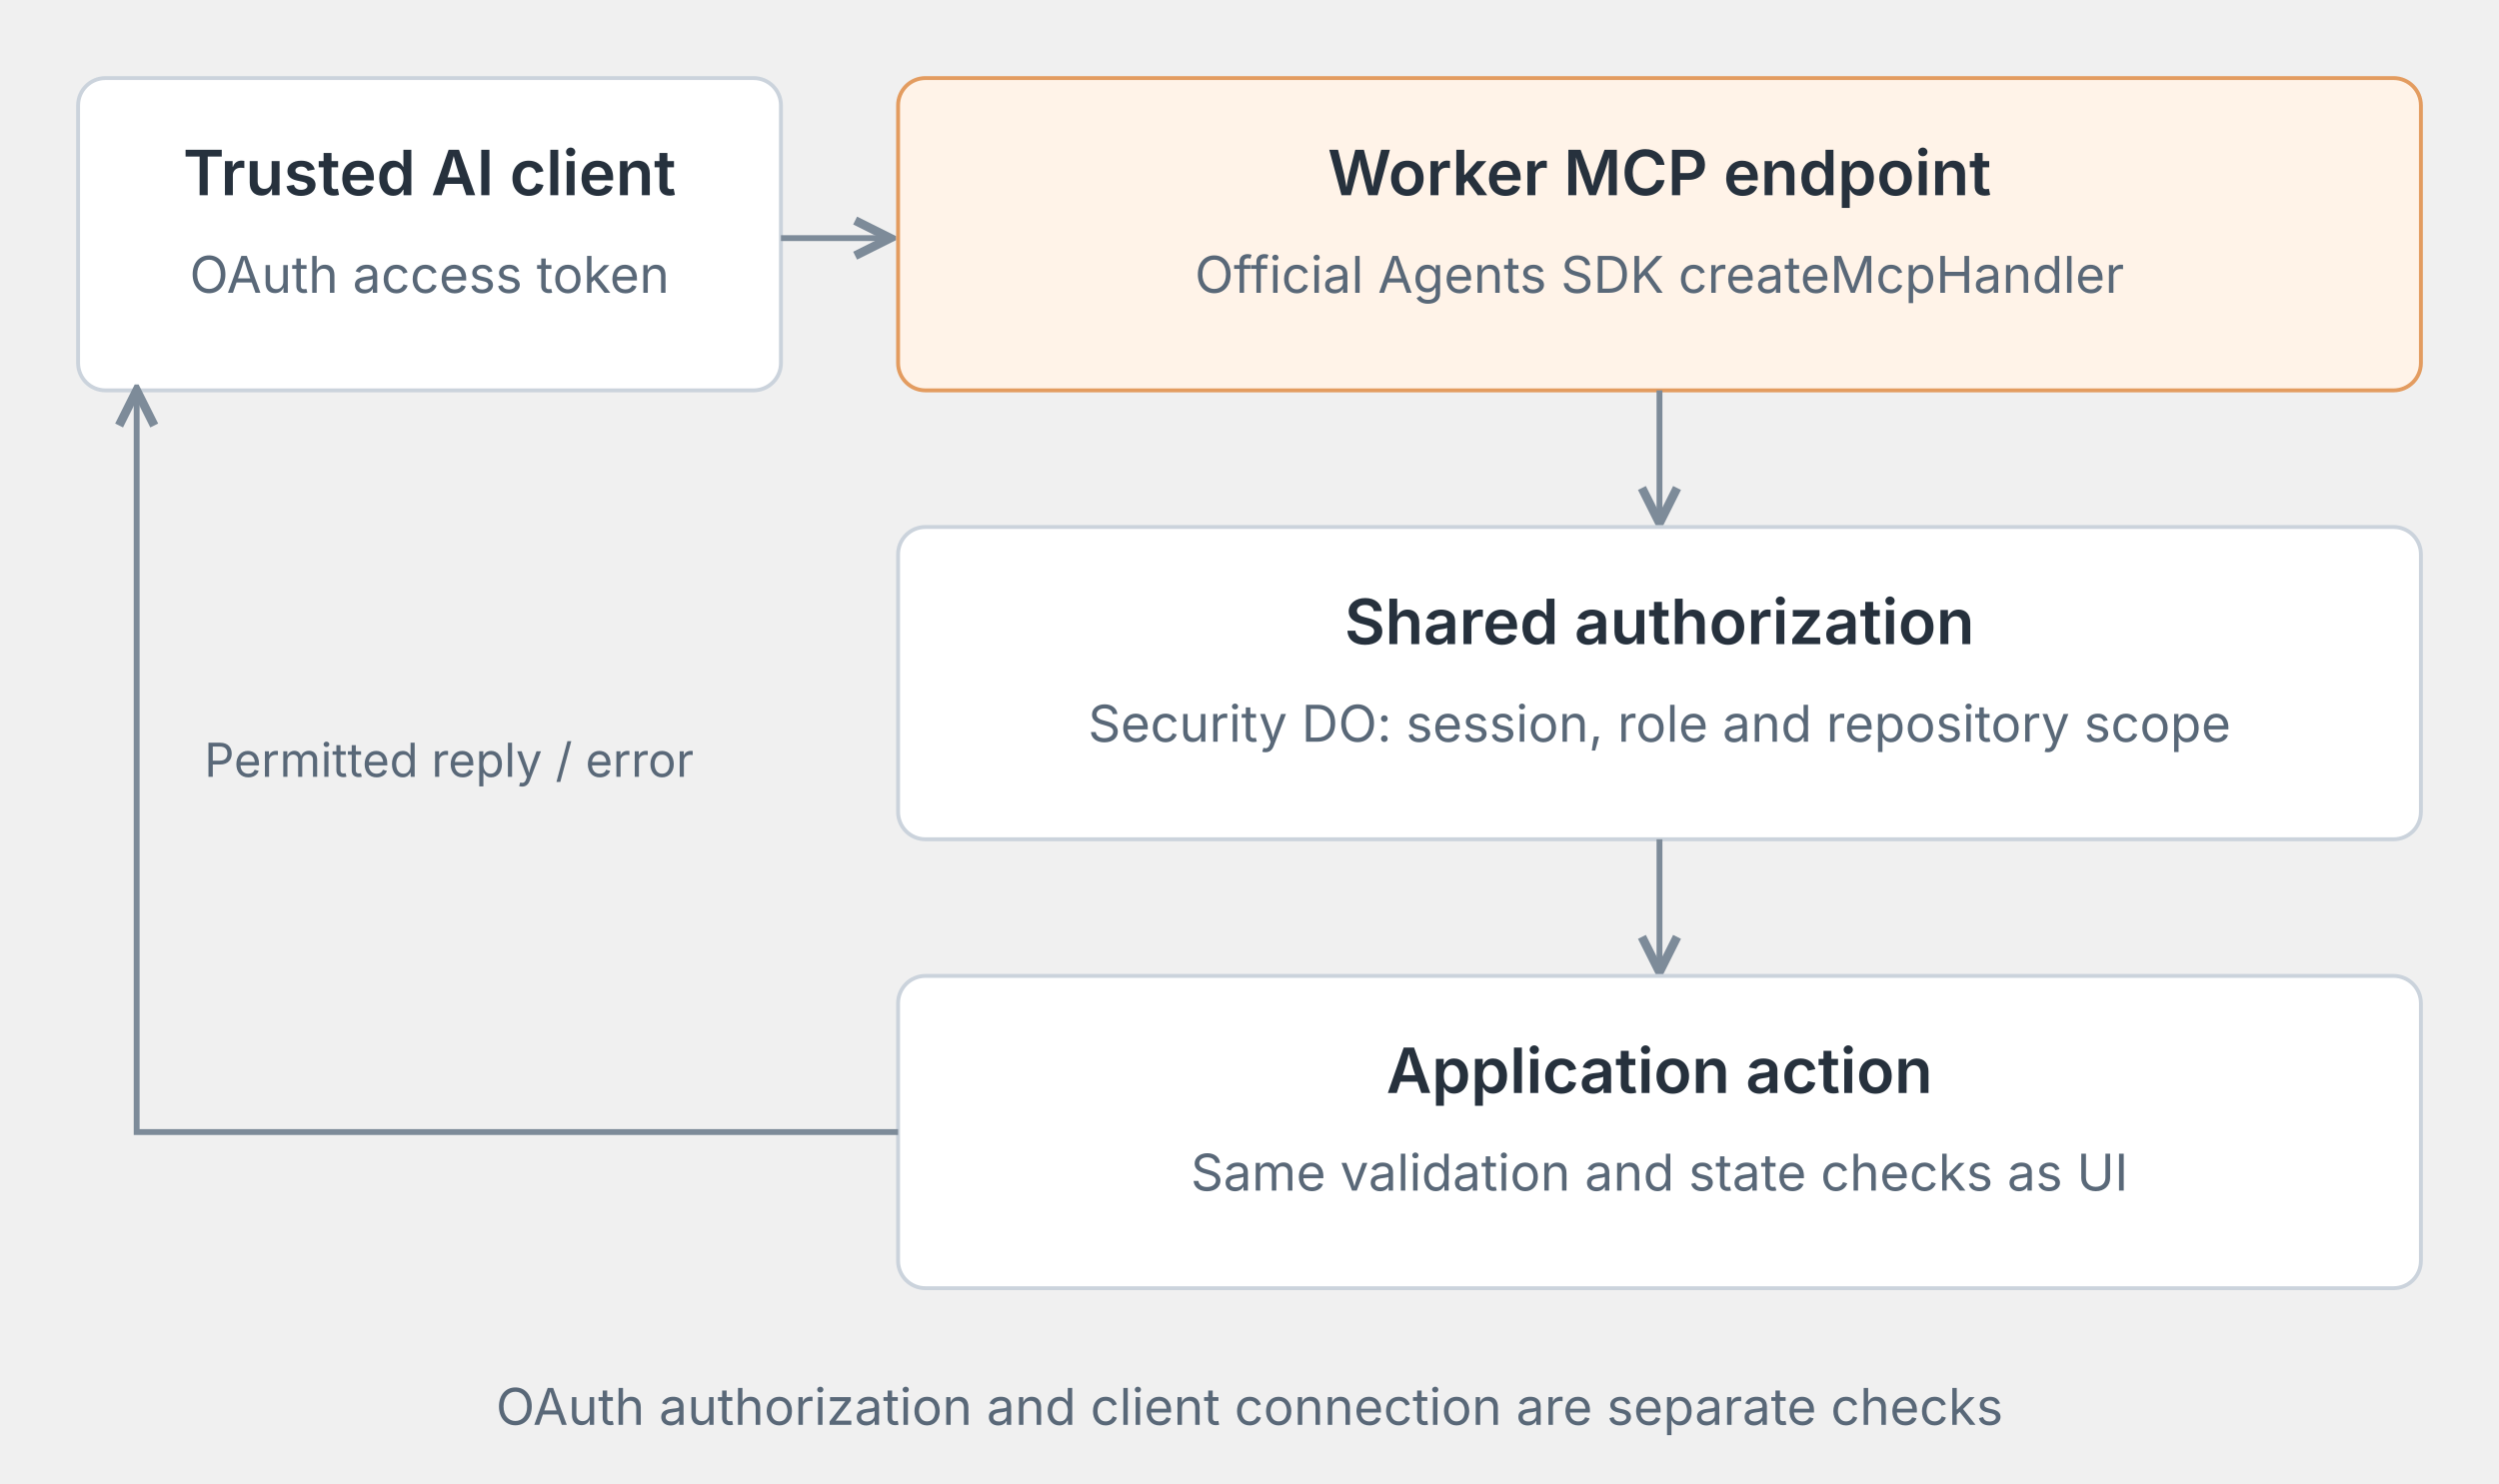
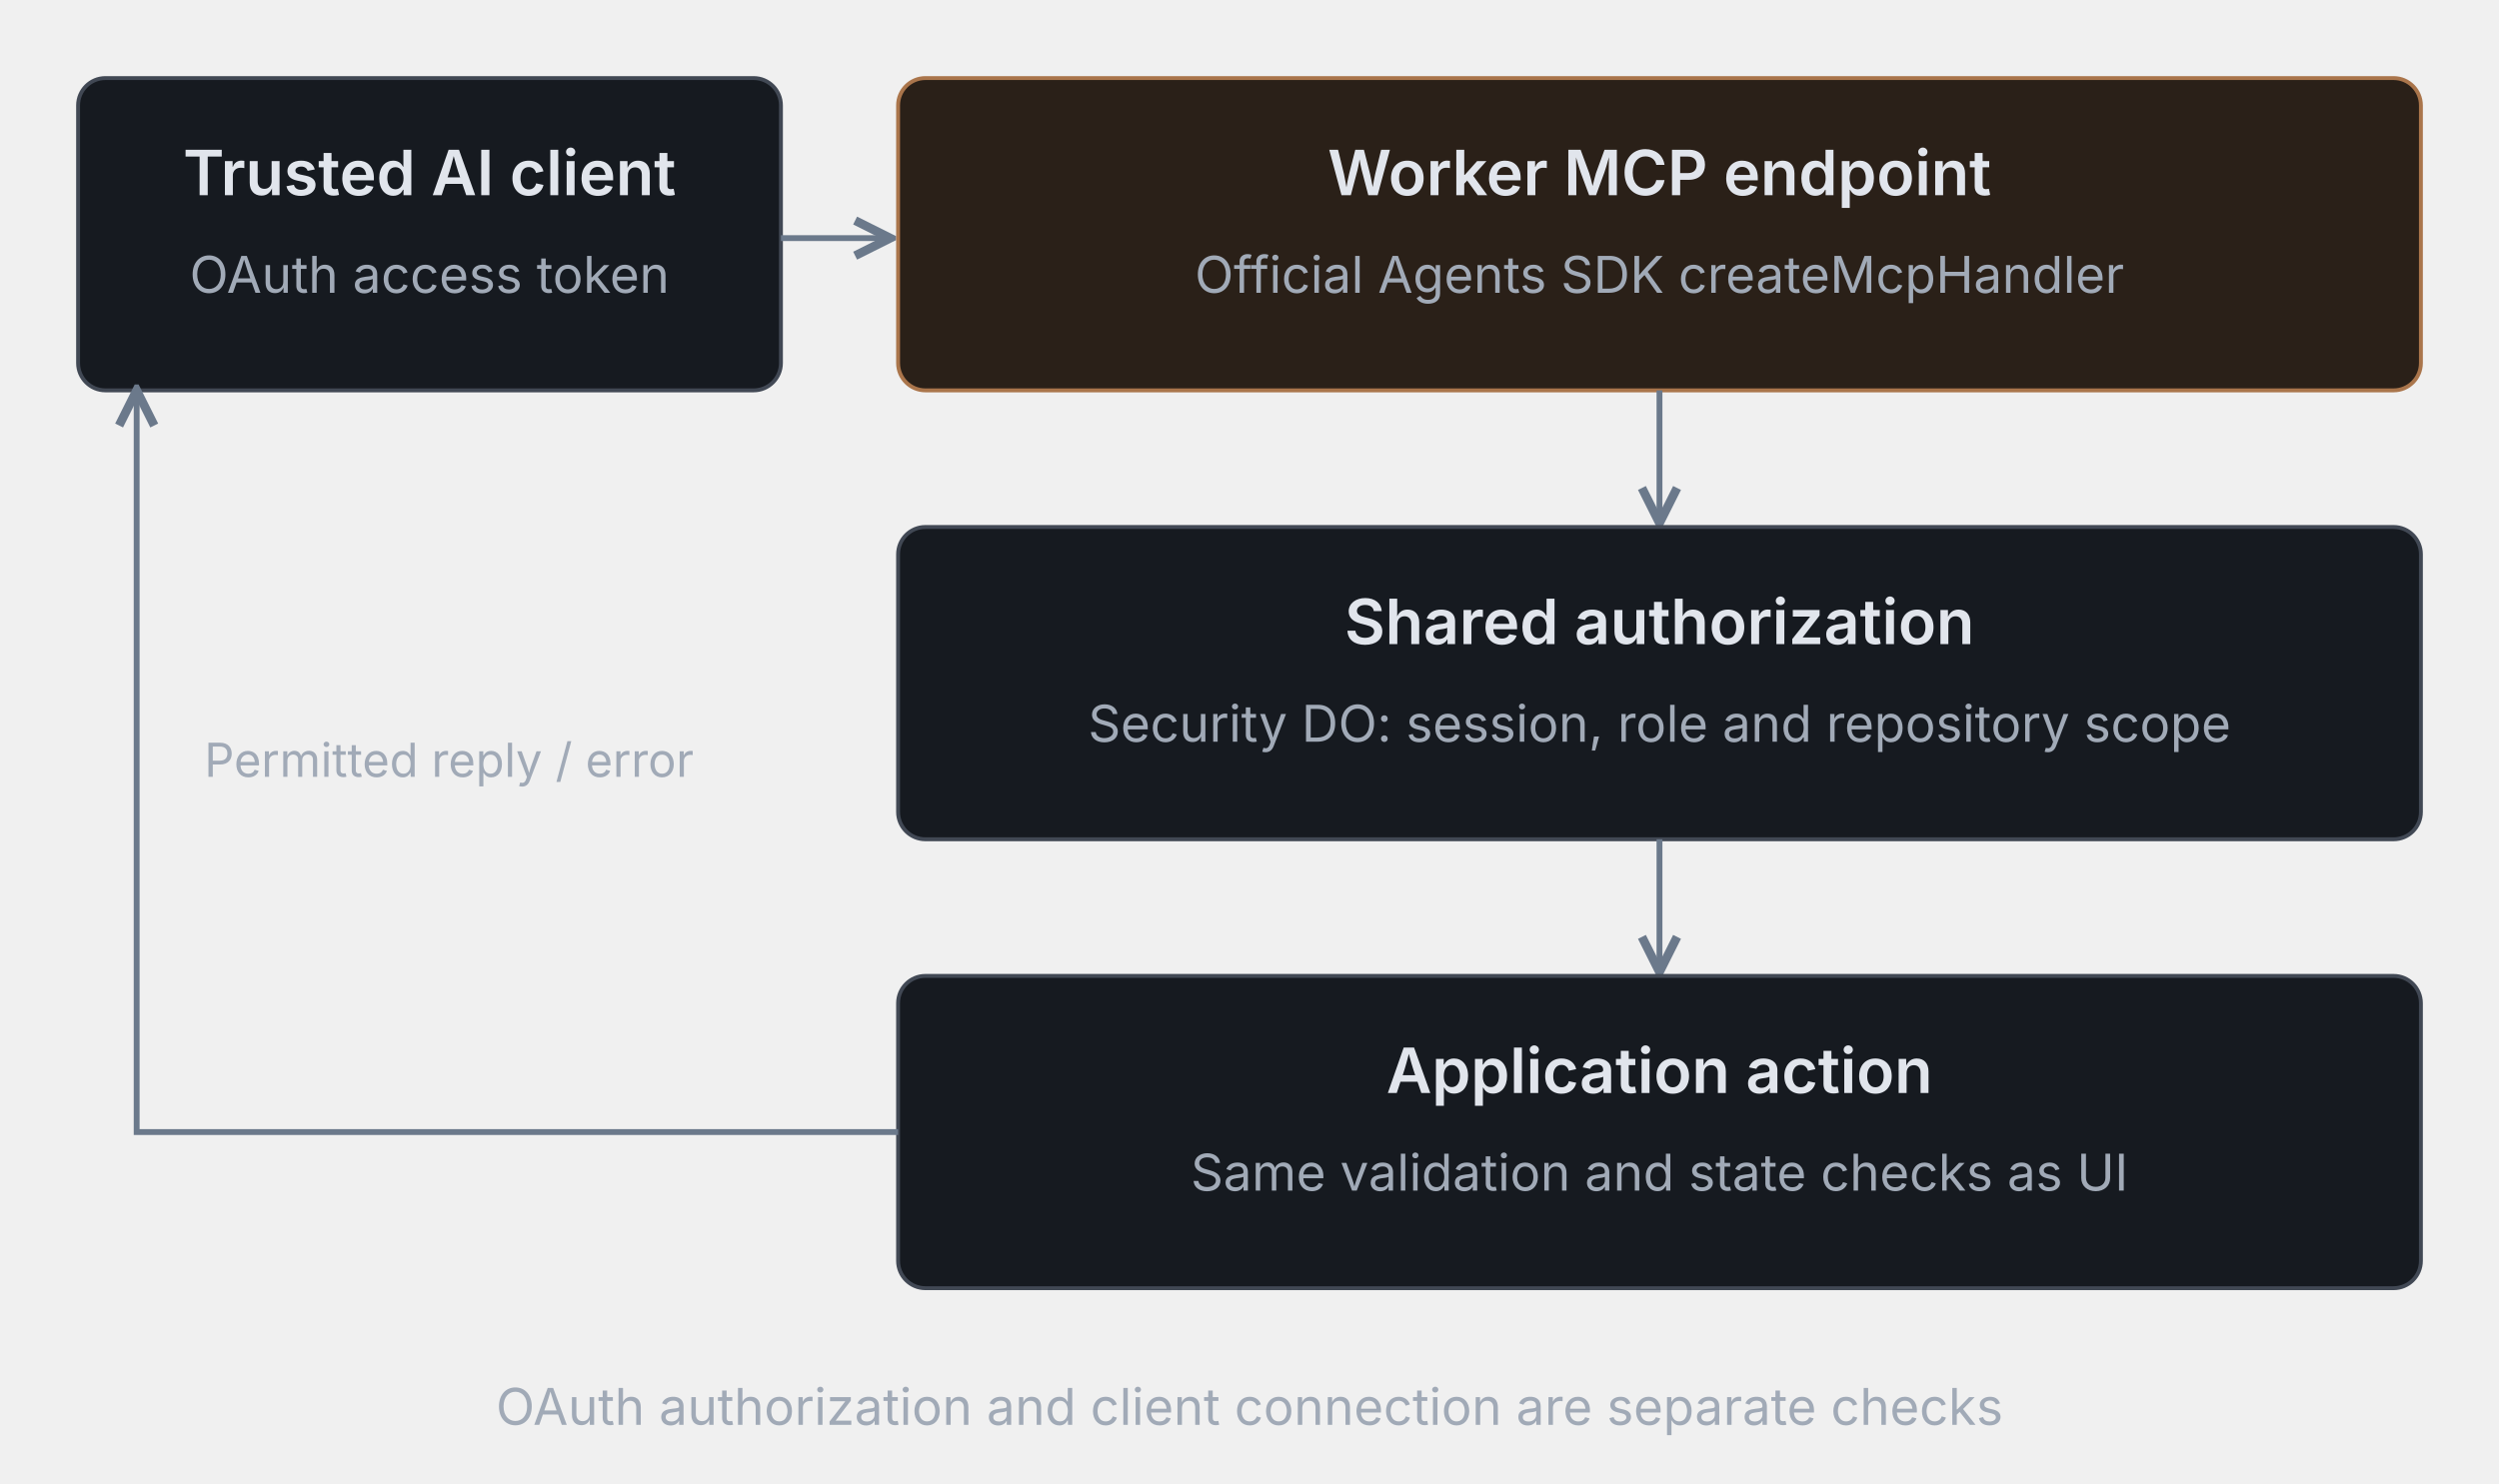
<svg xmlns="http://www.w3.org/2000/svg" viewBox="0 0 640 380" fill="none" role="img" aria-labelledby="title desc">
  <defs>
    <marker id="arrow" markerWidth="8" markerHeight="8" refX="7" refY="4" orient="auto">
-       <path d="m1 1 6 3-6 3" stroke="#7d8b99" stroke-width="1.5" />
+       <path d="m1 1 6 3-6 3" stroke="#6b798b" stroke-width="1.5" />
    </marker>
  </defs>
  <g font-family="Inter,Arial,sans-serif" text-anchor="middle">
-     <rect x="20" y="20" width="180" height="80" rx="7" fill="#fff" stroke="#cbd3dc" />
-     <text x="110.0" y="50" font-size="16" font-weight="600" fill="#26313d">Trusted AI client</text>
-     <text x="110.0" y="75" font-size="13" fill="#596878">OAuth access token</text>
-     <path d="M200 61h28" stroke="#7d8b99" stroke-width="1.5" marker-end="url(#arrow)" />
-     <rect x="230" y="20" width="390" height="80" rx="7" fill="#fff3e8" stroke="#e39c60" />
-     <text x="425.0" y="50" font-size="16" font-weight="600" fill="#26313d">Worker MCP endpoint</text>
-     <text x="425.0" y="75" font-size="13" fill="#596878">Official Agents SDK createMcpHandler</text>
-     <path d="M425 100v34" stroke="#7d8b99" stroke-width="1.5" marker-end="url(#arrow)" />
-     <rect x="230" y="135" width="390" height="80" rx="7" fill="#fff" stroke="#cbd3dc" />
-     <text x="425.0" y="165" font-size="16" font-weight="600" fill="#26313d">Shared authorization</text>
-     <text x="425.0" y="190" font-size="13" fill="#596878">Security DO: session, role and repository scope</text>
-     <path d="M425 215v34" stroke="#7d8b99" stroke-width="1.5" marker-end="url(#arrow)" />
-     <rect x="230" y="250" width="390" height="80" rx="7" fill="#fff" stroke="#cbd3dc" />
-     <text x="425.0" y="280" font-size="16" font-weight="600" fill="#26313d">Application action</text>
-     <text x="425.0" y="305" font-size="13" fill="#596878">Same validation and state checks as UI</text>
-     <path d="M230 290H35V100" stroke="#7d8b99" stroke-width="1.5" marker-end="url(#arrow)" />
-     <text x="115" y="199" font-size="12" fill="#596878">Permitted reply / error</text>
-     <text x="320" y="365" font-size="13" fill="#596878">OAuth authorization and client connection are separate checks</text>
+     <rect x="20" y="20" width="180" height="80" rx="7" fill="#161a20" stroke="#414854" />
+     <text x="110.0" y="50" font-size="16" font-weight="600" fill="#e1e5ec">Trusted AI client</text>
+     <text x="110.0" y="75" font-size="13" fill="#a1aab7">OAuth access token</text>
+     <path d="M200 61h28" stroke="#6b798b" stroke-width="1.5" marker-end="url(#arrow)" />
+     <rect x="230" y="20" width="390" height="80" rx="7" fill="#2a2018" stroke="#aa754b" />
+     <text x="425.0" y="50" font-size="16" font-weight="600" fill="#e1e5ec">Worker MCP endpoint</text>
+     <text x="425.0" y="75" font-size="13" fill="#a1aab7">Official Agents SDK createMcpHandler</text>
+     <path d="M425 100v34" stroke="#6b798b" stroke-width="1.5" marker-end="url(#arrow)" />
+     <rect x="230" y="135" width="390" height="80" rx="7" fill="#161a20" stroke="#414854" />
+     <text x="425.0" y="165" font-size="16" font-weight="600" fill="#e1e5ec">Shared authorization</text>
+     <text x="425.0" y="190" font-size="13" fill="#a1aab7">Security DO: session, role and repository scope</text>
+     <path d="M425 215v34" stroke="#6b798b" stroke-width="1.5" marker-end="url(#arrow)" />
+     <rect x="230" y="250" width="390" height="80" rx="7" fill="#161a20" stroke="#414854" />
+     <text x="425.0" y="280" font-size="16" font-weight="600" fill="#e1e5ec">Application action</text>
+     <text x="425.0" y="305" font-size="13" fill="#a1aab7">Same validation and state checks as UI</text>
+     <path d="M230 290H35V100" stroke="#6b798b" stroke-width="1.5" marker-end="url(#arrow)" />
+     <text x="115" y="199" font-size="12" fill="#a1aab7">Permitted reply / error</text>
+     <text x="320" y="365" font-size="13" fill="#a1aab7">OAuth authorization and client connection are separate checks</text>
  </g>
</svg>
